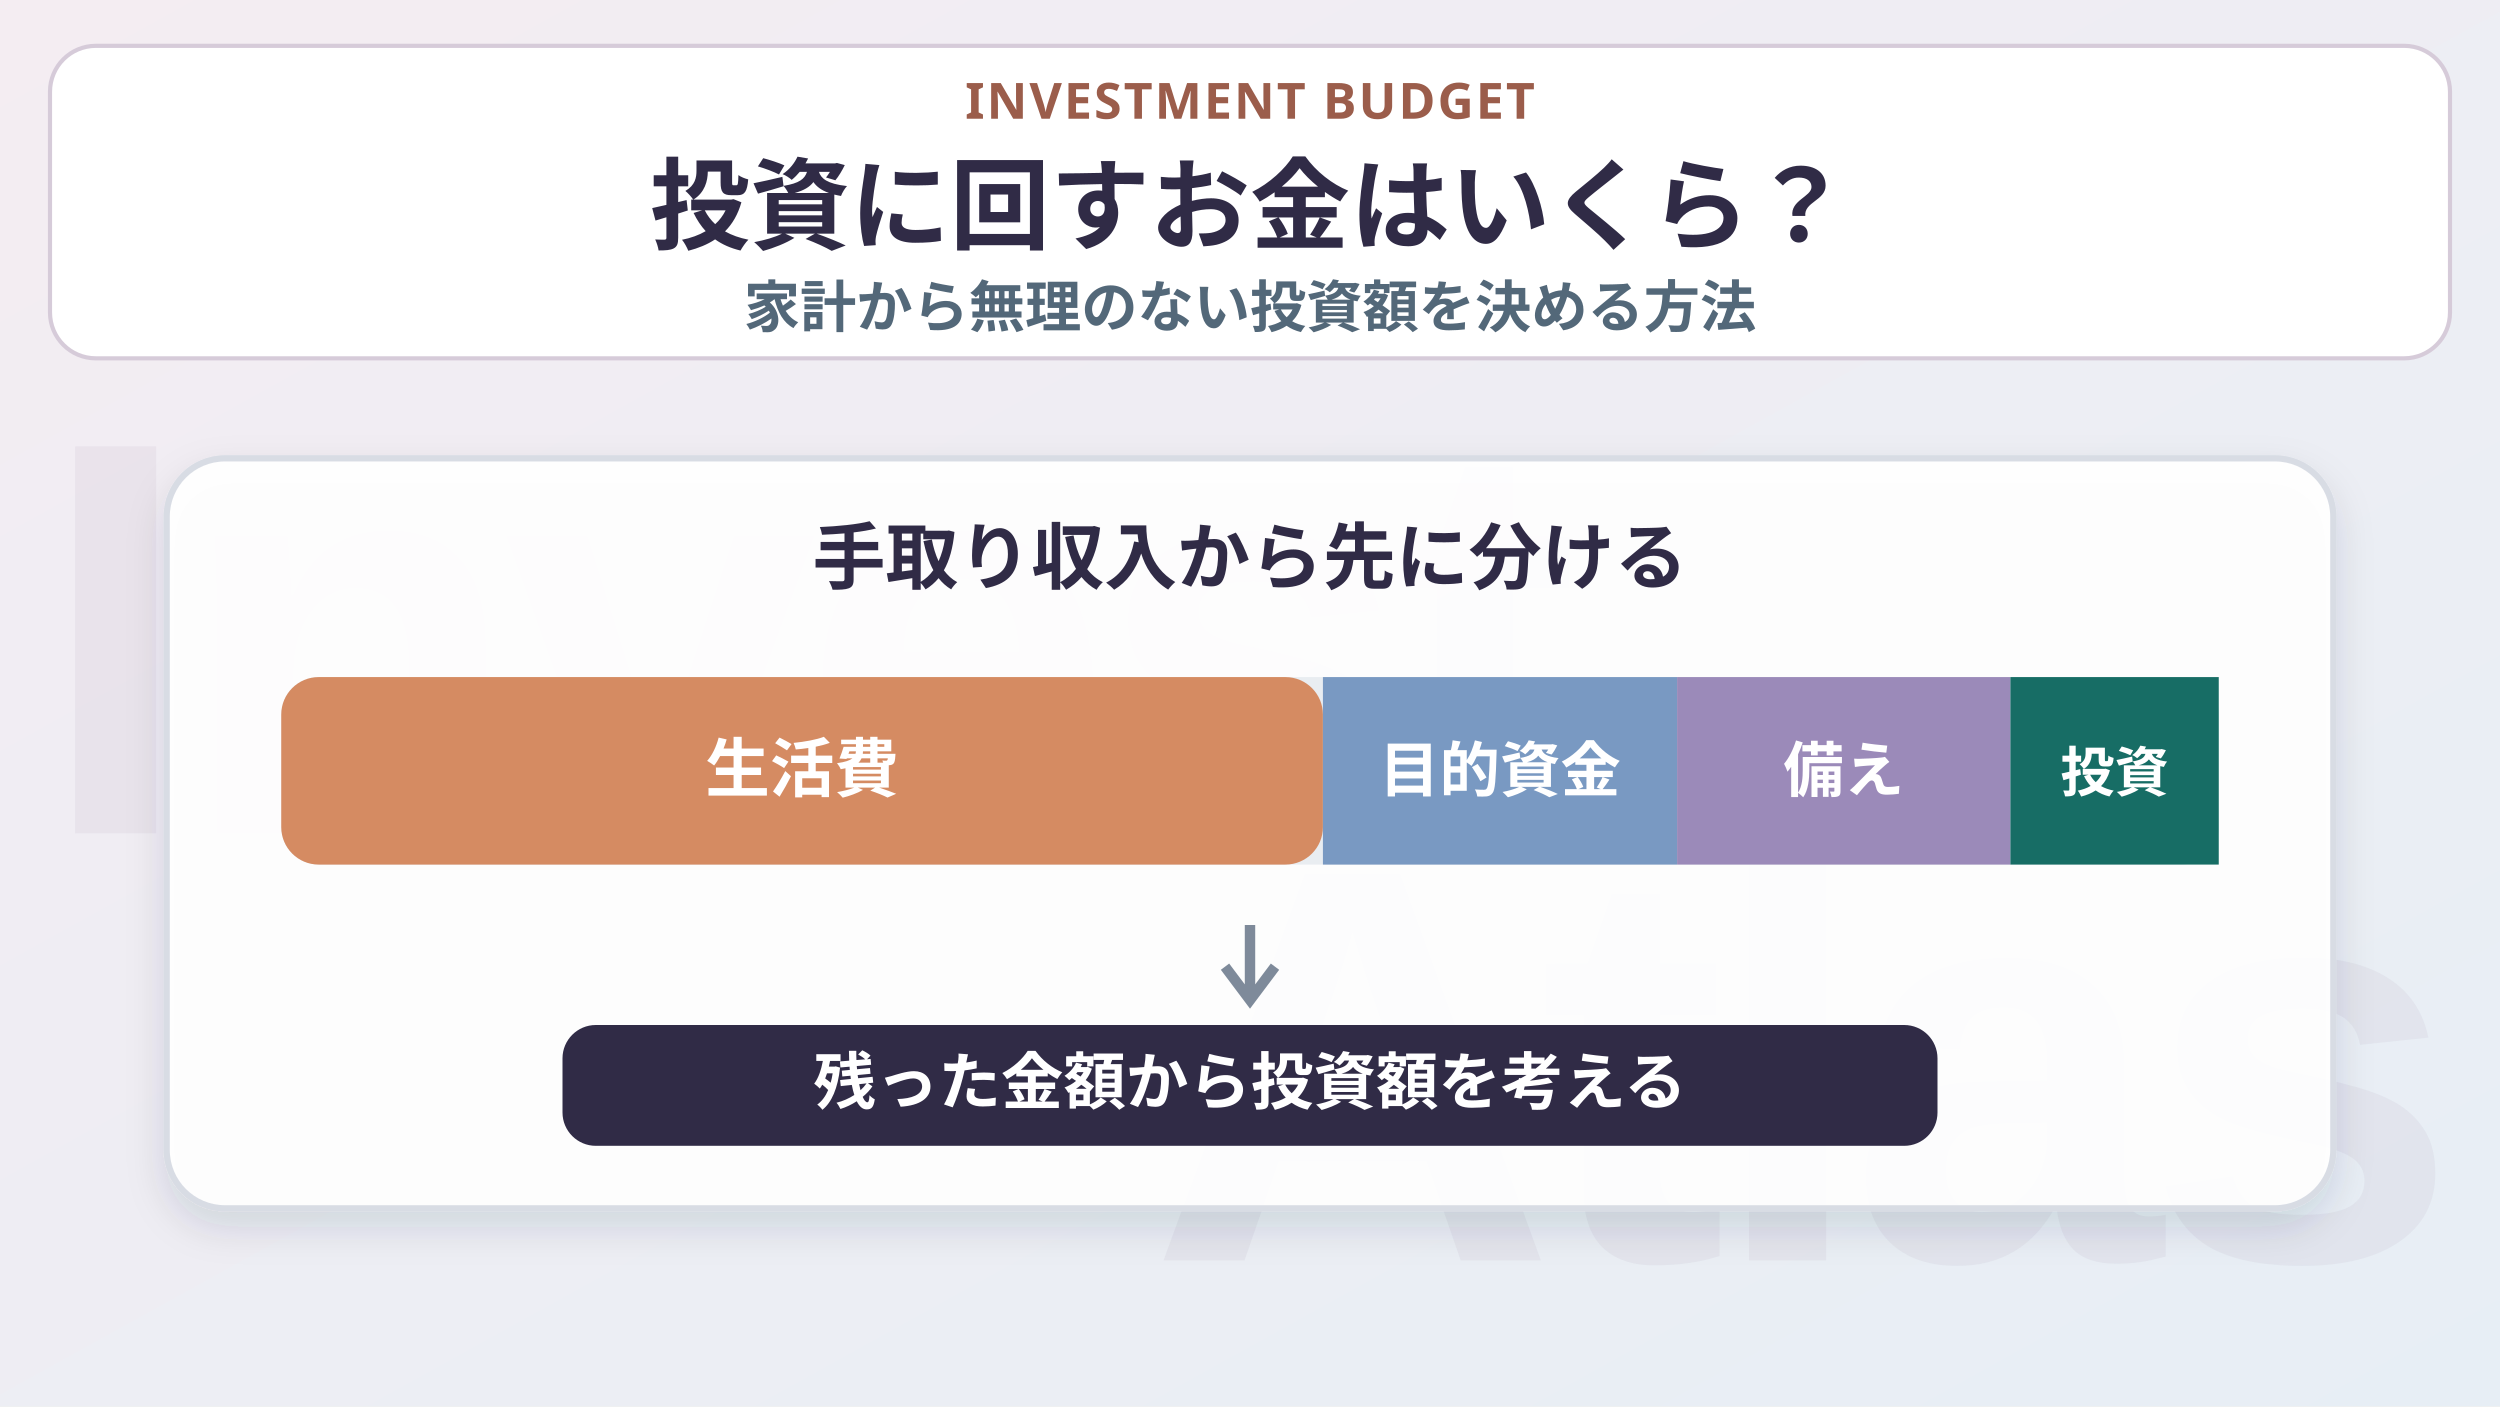
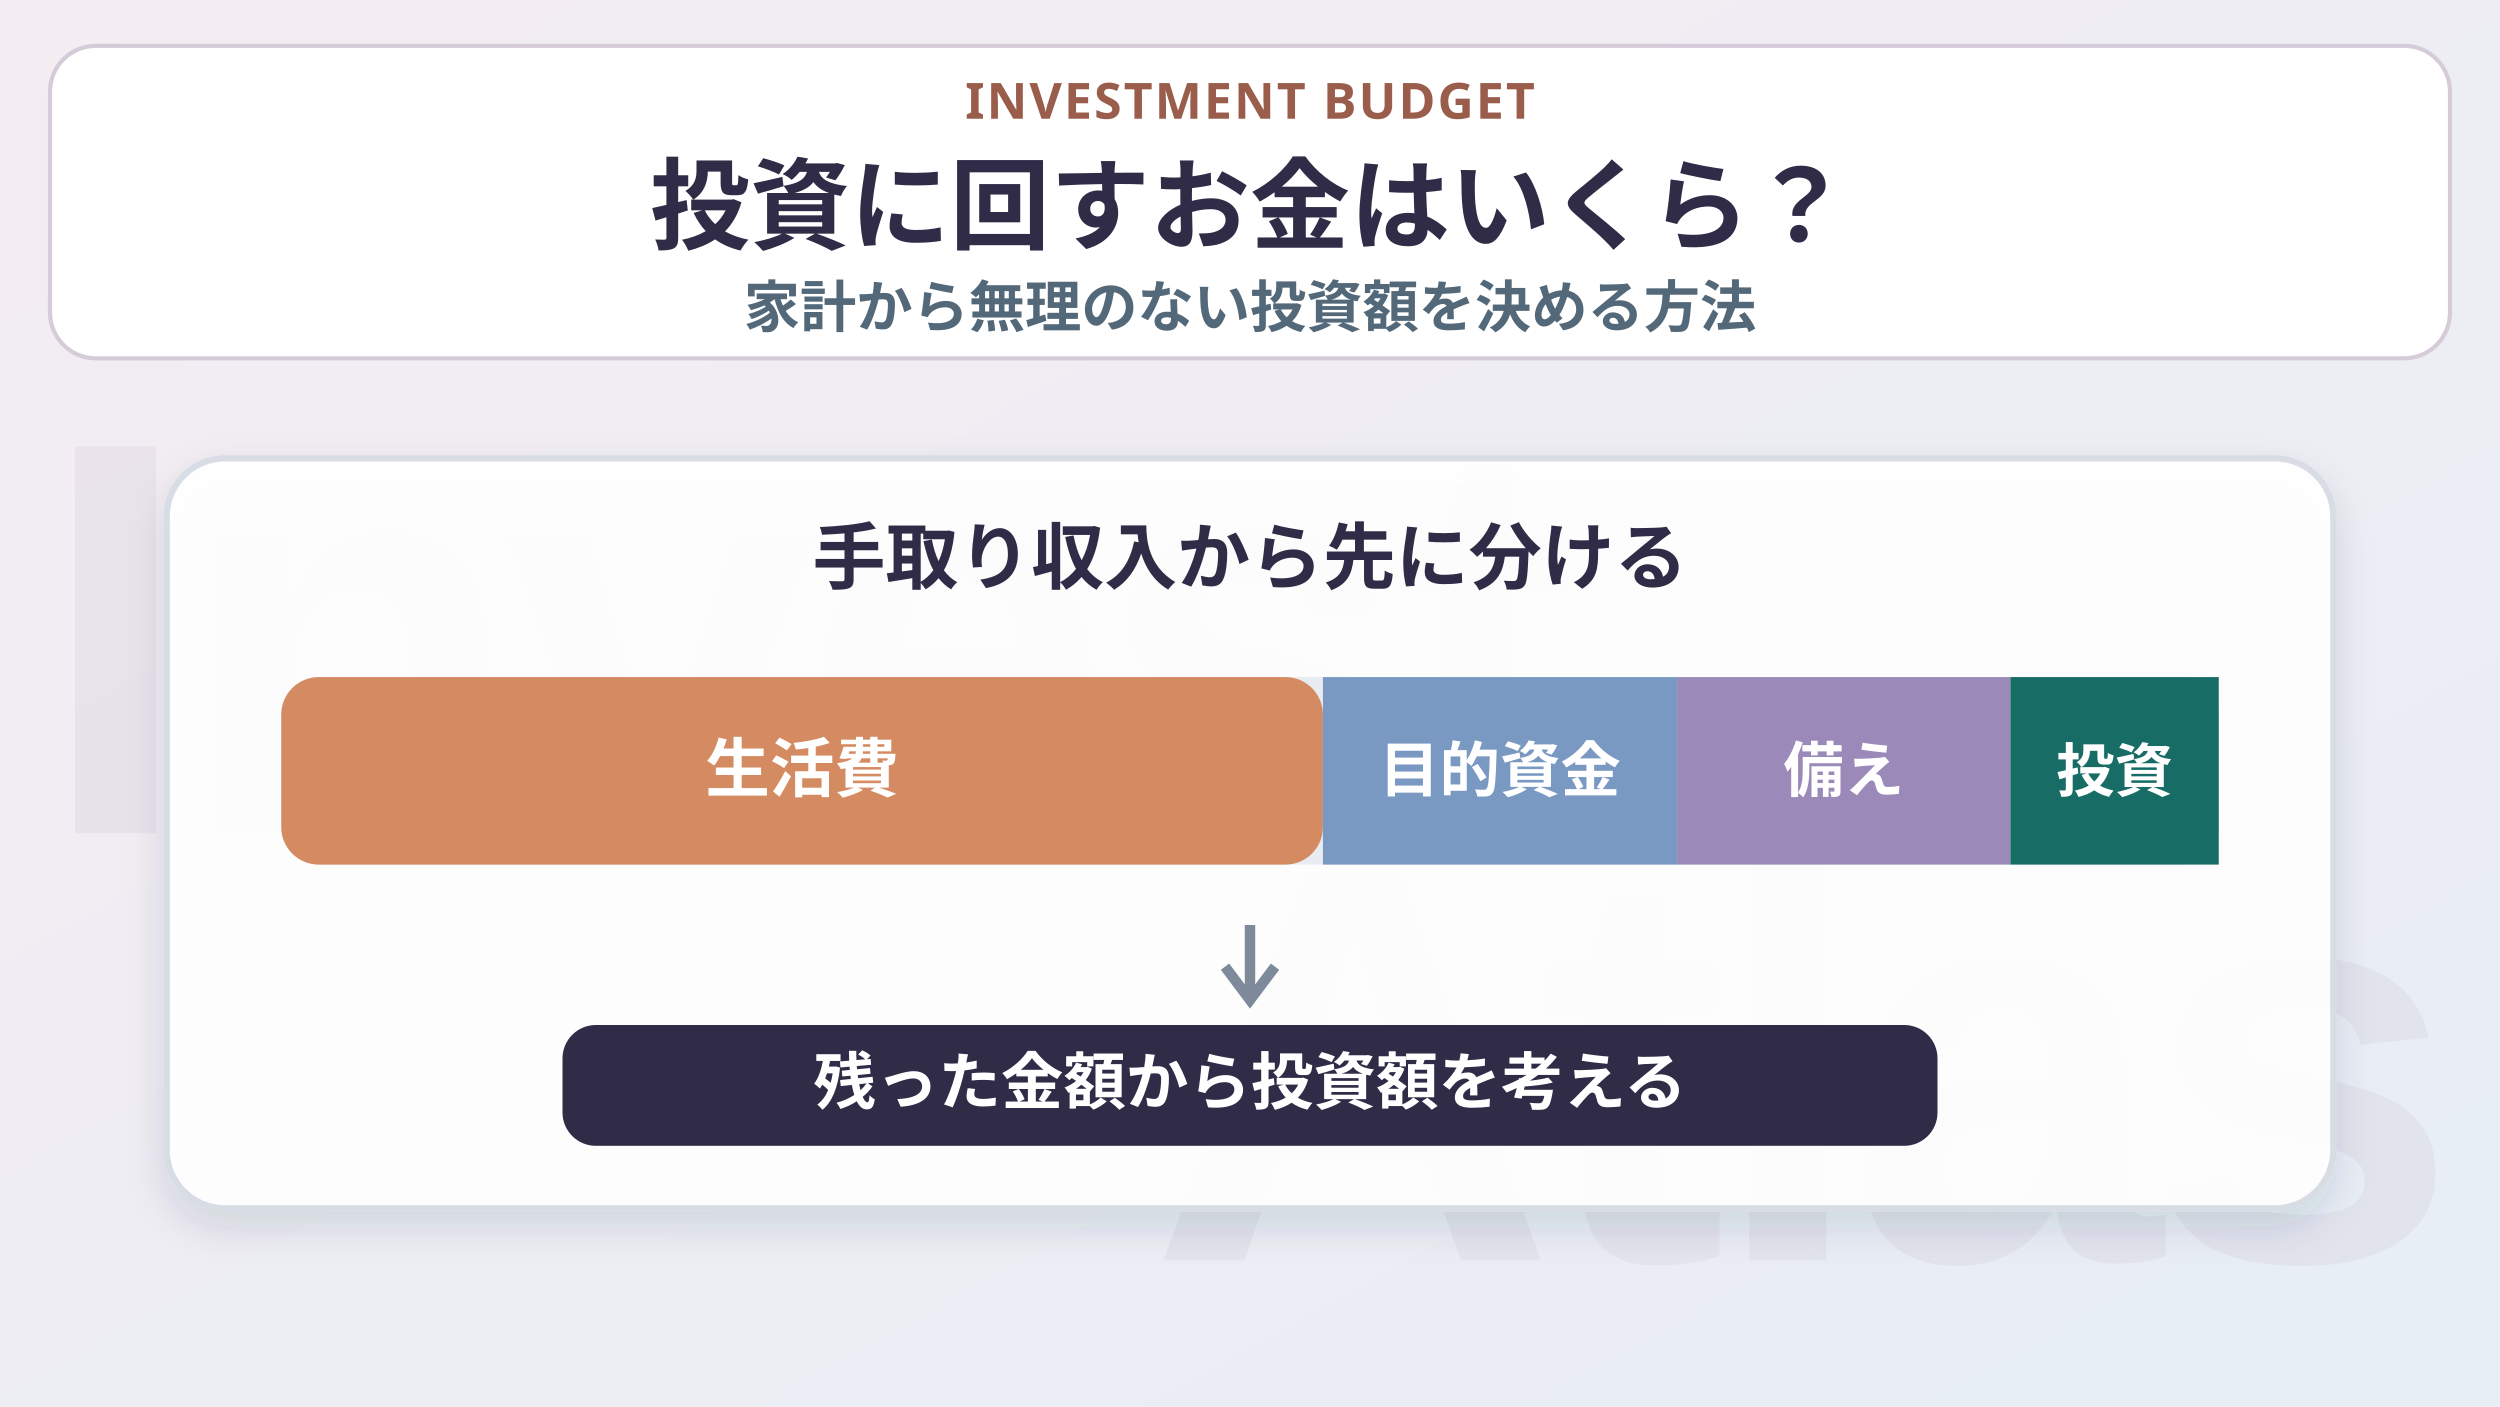
<svg xmlns="http://www.w3.org/2000/svg" width="1200" height="675" viewBox="0 0 1200 675" role="img" aria-labelledby="title desc">
  <defs>
    <linearGradient id="bg" x1="0" y1="0" x2="1" y2="1">
      <stop stop-color="#f4edf2" />
      <stop offset="1" stop-color="#e7eef5" />
    </linearGradient>
    <filter id="sh" x="-20%" y="-20%" width="140%" height="150%">
      <feDropShadow dx="0" dy="8" stdDeviation="9" flood-color="#263d4a" flood-opacity=".13" />
    </filter>
  </defs>
  <rect width="1200" height="675" fill="url(#bg)" />
  <g id="invest-atlas-watermark" font-family="Arial, Helvetica, sans-serif" font-weight="800" font-size="270" letter-spacing="-8" fill="#816d8c" opacity=".075">
    <text x="18" y="400">Invest</text>
    <text x="1180" y="605" text-anchor="end">Atlas</text>
  </g>
  <rect x="24" y="22" width="1152" height="150" rx="22" fill="#fff" stroke="#d6cbd9" stroke-width="2" />
  <text x="600" y="57" text-anchor="middle" font-family="sans-serif" font-size="24" font-weight="800" letter-spacing="1" fill="#9b5d4b">INVESTMENT BUDGET</text>
  <text x="600" y="116" text-anchor="middle" font-family="sans-serif" font-size="48" font-weight="800" fill="#302b46">投資に回すお金はいくら？</text>
  <text x="600" y="157" text-anchor="middle" font-family="sans-serif" font-size="27" font-weight="650" fill="#536879">家計から無理のない投資額を決める方法</text>
  <g filter="url(#sh)">
    <rect x="80" y="220" width="1040" height="360" rx="28" fill="#fff" fill-opacity=".93" stroke="#d8dce4" stroke-width="3" />
  </g>
  <text x="600" y="280" text-anchor="middle" font-family="sans-serif" font-size="35" font-weight="800" fill="#302b46">手取り収入から先に分ける</text>
  <g font-family="sans-serif" text-anchor="middle" font-weight="800">
    <rect x="135" y="325" width="930" height="90" rx="18" fill="#e9edf1" />
    <rect x="135" y="325" width="500" height="90" rx="18" fill="#d58b62" />
    <rect x="635" y="325" width="170" height="90" fill="#7999c2" />
    <rect x="805" y="325" width="160" height="90" fill="#9b8ab9" />
    <rect x="965" y="325" width="100" height="90" rx="0 18 18 0" fill="#176d65" />
    <text x="385" y="380" font-size="31" fill="#fff">生活費</text>
    <text x="720" y="380" font-size="29" fill="#fff">目的資金</text>
    <text x="885" y="380" font-size="29" fill="#fff">備え</text>
-     <text x="1015" y="380" font-size="26" fill="#fff">投資</text>
+     <text x="1015" y="380" font-size="28" fill="#fff">投資</text>
  </g>
  <path d="M600 444 V476 M588 464 L600 480 L612 464" stroke="#7e8a9a" stroke-width="5" fill="none" />
  <rect x="270" y="492" width="660" height="58" rx="16" fill="#302b46" />
  <text x="600" y="530" text-anchor="middle" font-family="sans-serif" font-size="30" font-weight="800" fill="#fff">残った金額から投資額を考える</text>
</svg>
